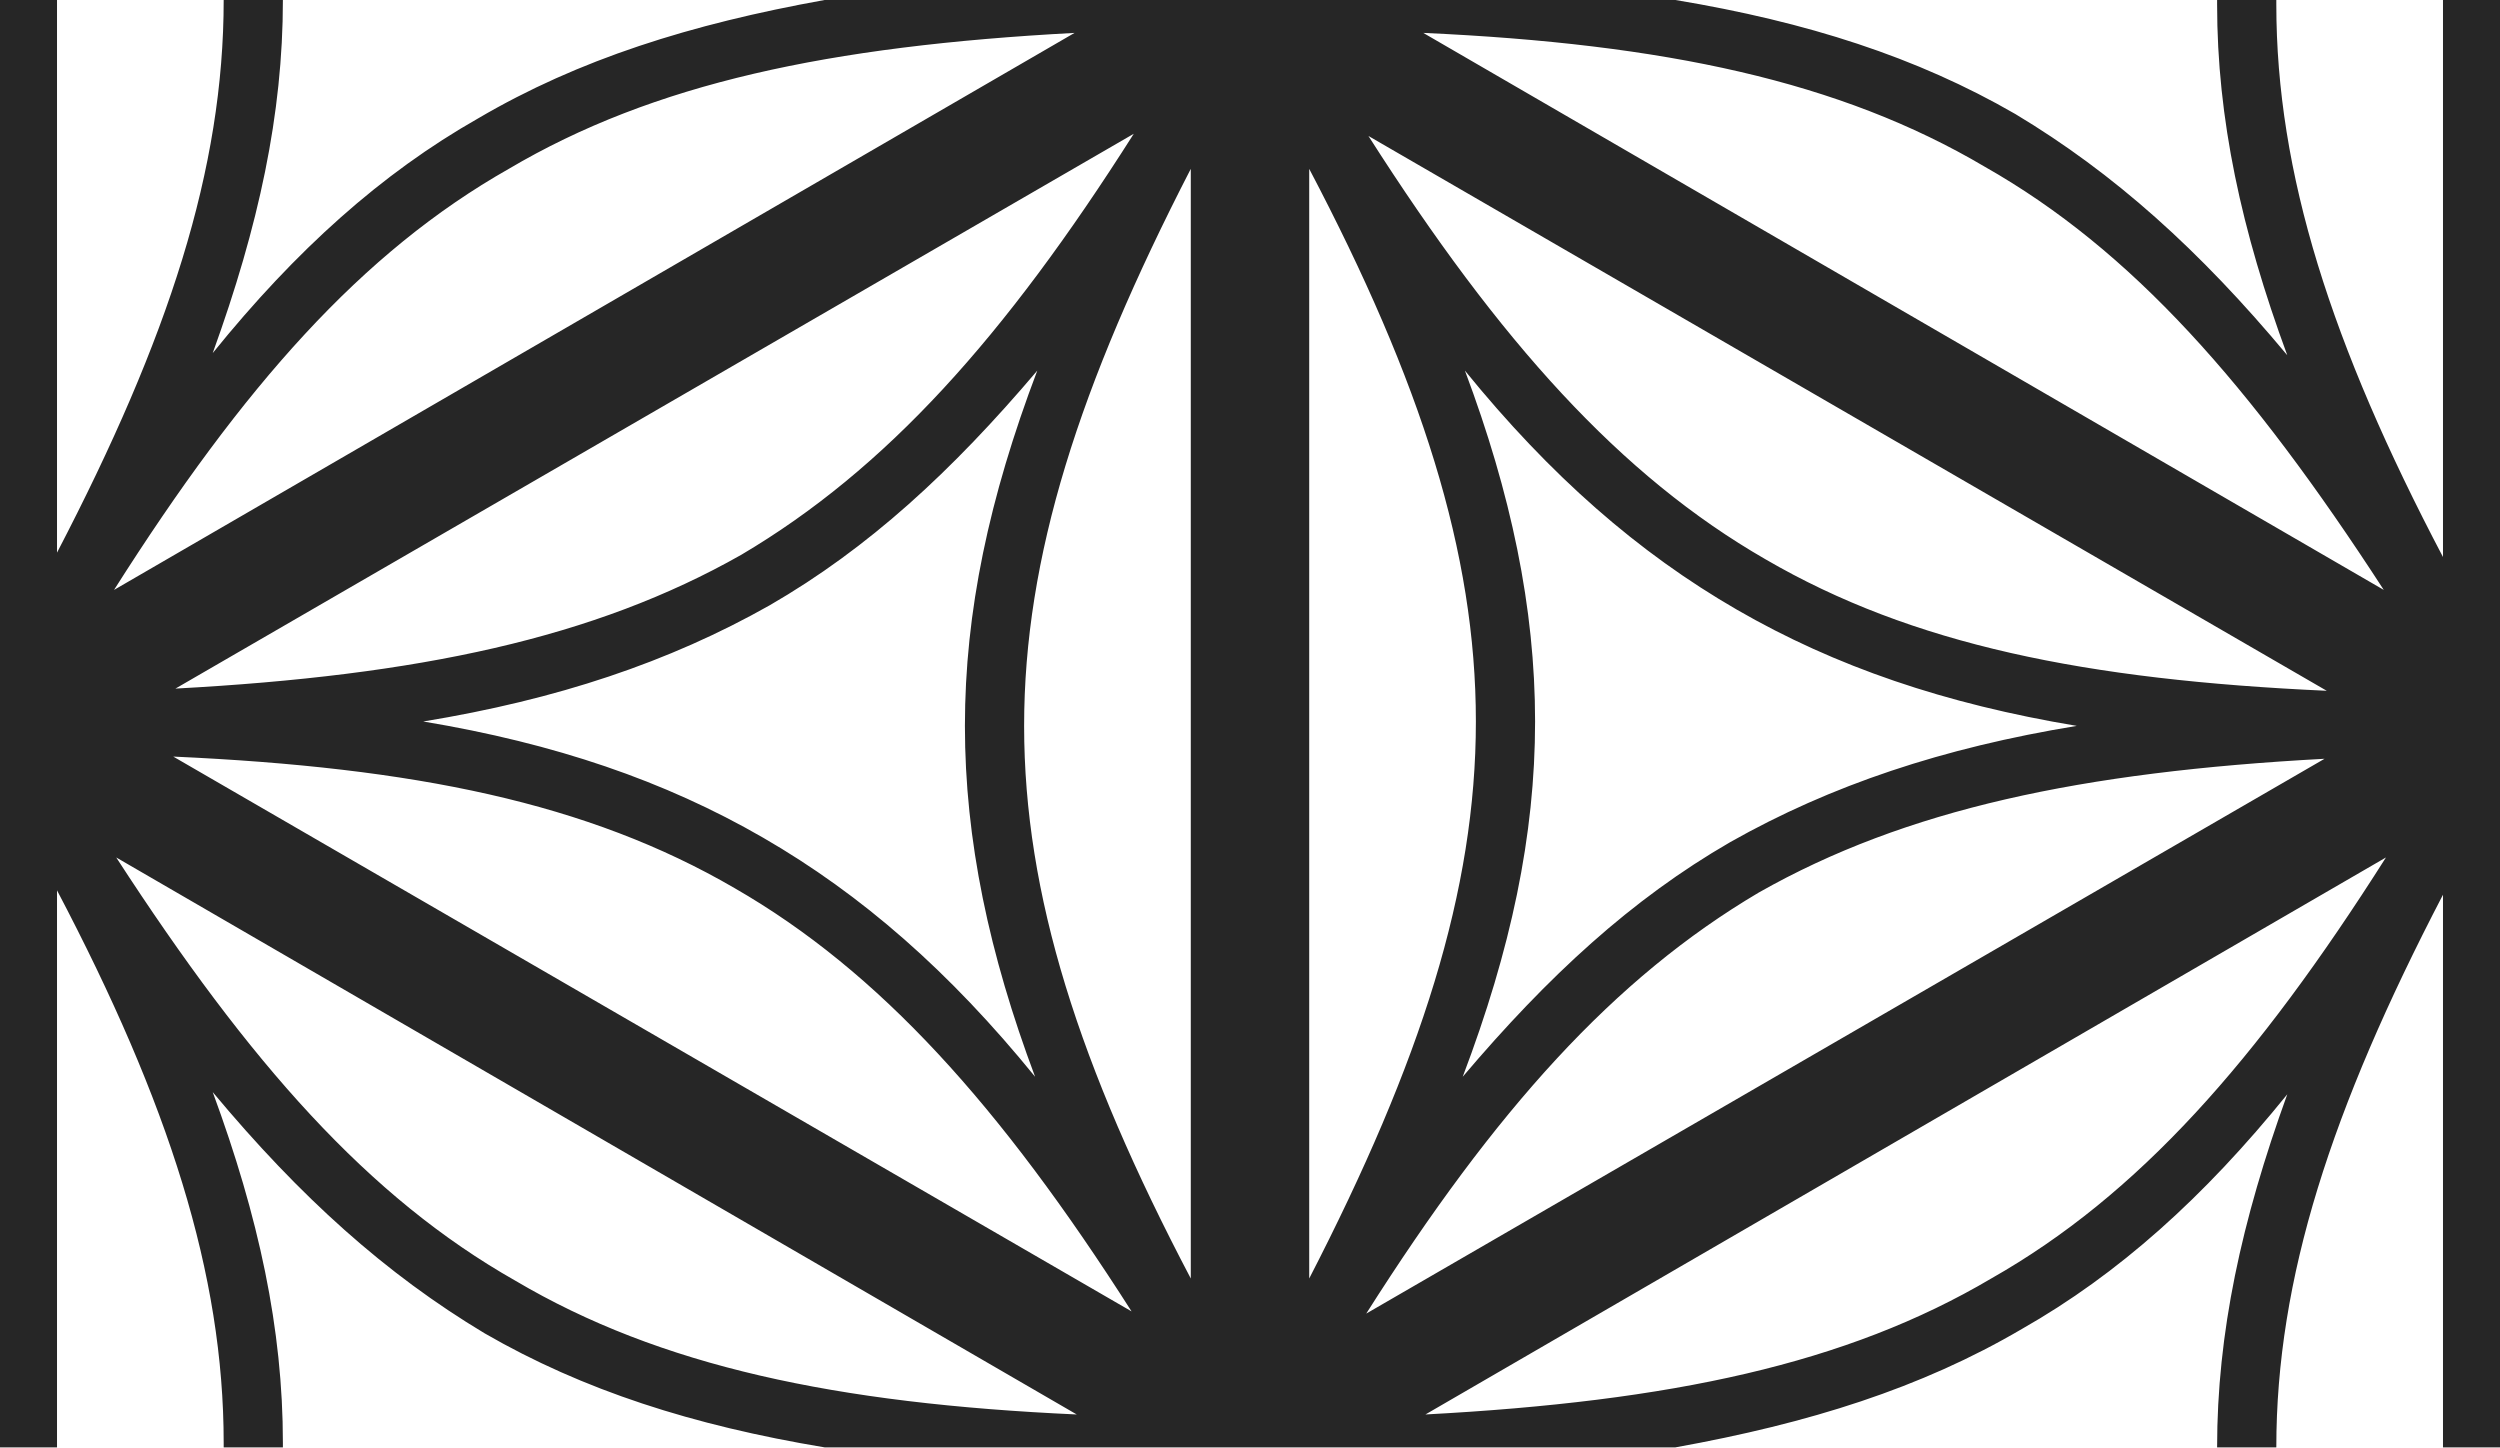
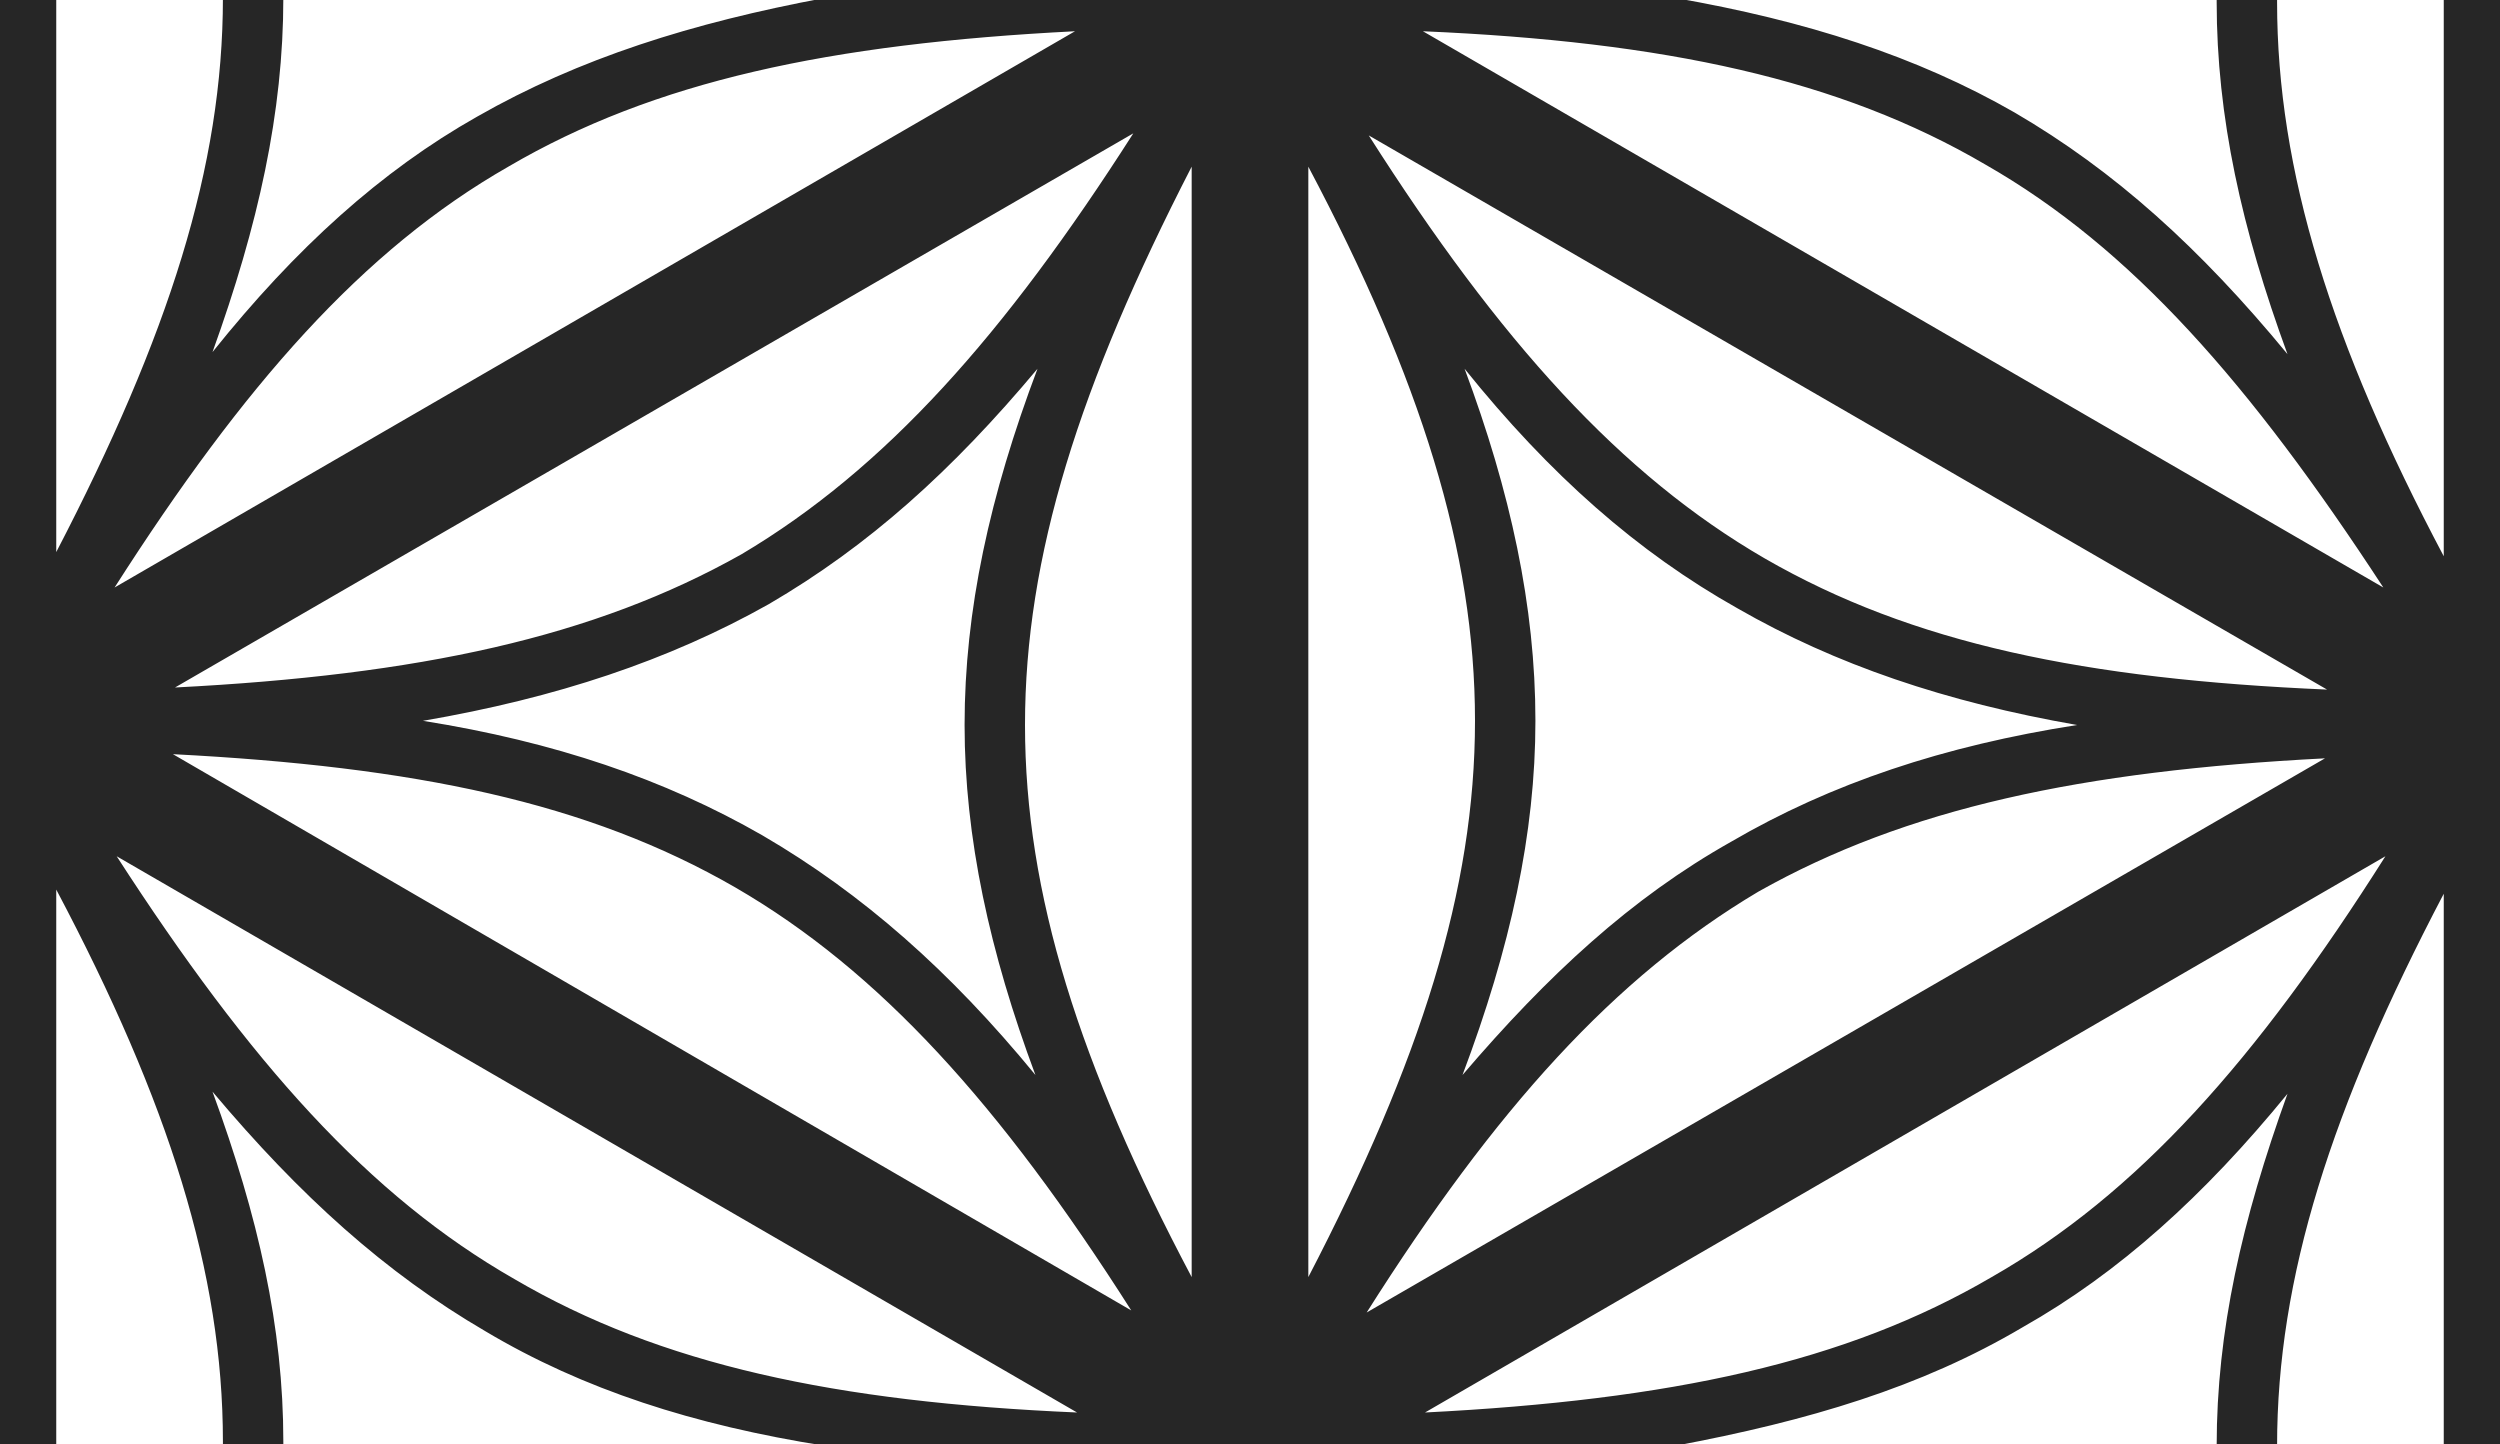
- <svg xmlns="http://www.w3.org/2000/svg" xml:space="preserve" width="1.14in" height="0.66in" version="1.1" style="shape-rendering:geometricPrecision; text-rendering:geometricPrecision; image-rendering:optimizeQuality; fill-rule:evenodd; clip-rule:evenodd" viewBox="0 0 1140 660">
+ <svg xmlns="http://www.w3.org/2000/svg" xml:space="preserve" width="1.2in" height="0.693in" version="1.1" style="shape-rendering:geometricPrecision; text-rendering:geometricPrecision; image-rendering:optimizeQuality; fill-rule:evenodd; clip-rule:evenodd" viewBox="0 0 1200 693">
  <defs>
    <style type="text/css">
   
    .fil0 {fill:#262626;fill-rule:nonzero}
   
  </style>
  </defs>
  <g id="Layer_x0020_1">
-     <path class="fil0" d="M1140 0l-26 0 0 254c-51,-97 -76,-175 -76,-252l0 -2 -27 0 0 2c0,52 11,103 32,160 -40,-48 -79,-83 -124,-110 -45,-26 -95,-42 -155,-52l-194 0 0 0 -194 0c-61,11 -112,27 -158,54 -44,25 -83,60 -121,107 21,-58 32,-109 32,-161l-27 0c0,77 -25,154 -76,252l0 -252 -26 0 0 660 26 0 0 -254c51,97 76,175 76,252l0 2 27 0 0 -2c0,-52 -11,-103 -32,-160 40,48 79,83 124,110 45,26 95,42 155,52l194 0 0 0 194 0c61,-11 112,-27 158,-54 44,-25 83,-60 121,-107 -21,58 -32,109 -32,161l27 0c0,-77 25,-154 76,-252l0 252 26 0 0 -660zm-597 583c-51,-97 -76,-175 -76,-252 0,-77 25,-155 76,-254l0 506 0 0zm-70 -414c-22,58 -33,110 -33,162 0,52 11,104 32,160 -39,-48 -79,-83 -124,-109 -45,-26 -95,-43 -155,-53 61,-10 112,-27 158,-53 45,-26 83,-61 122,-107zm-394 176c110,5 189,21 256,60 66,38 121,99 181,193l-437 -253 0 0zm-27 -76c59,-93 113,-154 180,-192 66,-39 146,-56 258,-62l-438 254 0 0zm439 376c-110,-5 -190,-22 -256,-61 -67,-38 -121,-99 -182,-193l438 254 0 0zm26 -584c-59,93 -113,153 -179,192 -67,38 -147,55 -258,61l437 -253 0 0zm80 16c51,97 76,175 76,252 0,77 -25,155 -76,254l0 -506 0 0zm70 414c22,-58 33,-110 33,-162 0,-52 -11,-104 -32,-160 39,48 79,83 124,109 45,26 95,43 155,53 -61,10 -112,27 -158,53 -45,26 -83,61 -122,107zm394 -176c-110,-5 -189,-21 -256,-60 -66,-38 -121,-99 -181,-193l437 253 0 0zm27 76c-59,93 -113,154 -180,192 -66,39 -146,56 -258,62l438 -254 0 0zm-439 -376c110,5 190,22 256,61 67,38 121,99 182,193l-438 -254 0 0zm-26 584c59,-93 113,-153 179,-192 67,-38 147,-55 258,-61l-437 253 0 0z" />
+     <path class="fil0" d="M1200 -1l-27 0 0 268c-54,-102 -80,-185 -80,-266l0 -2 -29 0 0 2c0,55 12,109 34,169 -42,-51 -83,-88 -131,-116 -47,-27 -100,-44 -163,-55l-204 0 0 0 -204 0c-64,12 -118,29 -167,57 -46,26 -87,63 -127,113 22,-61 34,-115 34,-170l-29 0c0,81 -26,162 -80,266l0 -266 -27 0 0 695 27 0 0 -267c54,102 80,184 80,265l0 2 29 0 0 -2c0,-55 -12,-108 -34,-168 42,50 83,87 131,115 47,28 100,45 163,55l204 0 0 0 204 0c64,-12 118,-28 167,-57 46,-26 87,-63 127,-112 -22,61 -34,114 -34,169l29 0c0,-81 26,-162 80,-265l0 265 27 0 0 -695zm-628 614c-54,-102 -80,-184 -80,-265 0,-81 26,-163 80,-268l0 533 0 0zm-74 -436c-23,61 -35,116 -35,171 0,54 12,109 34,168 -41,-50 -83,-87 -131,-115 -47,-27 -100,-45 -163,-55 64,-11 118,-29 166,-56 48,-28 88,-64 129,-113l0 0zm-415 185c116,6 199,23 270,64 69,40 127,104 190,203l-460 -267 0 0 0 0zm-28 -80c62,-97 119,-162 189,-202 70,-41 154,-59 272,-65l-461 267 0 0 0 0zm462 396c-116,-5 -200,-23 -270,-64 -70,-40 -127,-104 -191,-203l461 267 0 0 0 0zm27 -614c-62,97 -119,161 -188,202 -71,40 -155,58 -272,64l460 -266 0 0 0 0zm84 16c54,102 80,185 80,266 0,81 -26,163 -80,267l0 -533 0 0zm74 436c23,-61 35,-116 35,-170 0,-55 -12,-110 -34,-169 41,51 83,88 131,115 47,27 100,45 163,56 -64,10 -118,28 -166,56 -48,27 -88,64 -129,112l0 0zm415 -185c-116,-5 -199,-22 -270,-63 -69,-40 -127,-104 -190,-203l460 266 0 0 0 0zm28 80c-62,98 -119,162 -189,202 -70,41 -154,59 -272,65l461 -267 0 0 0 0zm-462 -396c116,5 200,23 270,64 70,40 127,105 191,203l-461 -267 0 0 0 0zm-27 615c62,-98 119,-161 188,-202 71,-40 155,-58 272,-64l-460 266 0 0 0 0z" />
  </g>
</svg>
